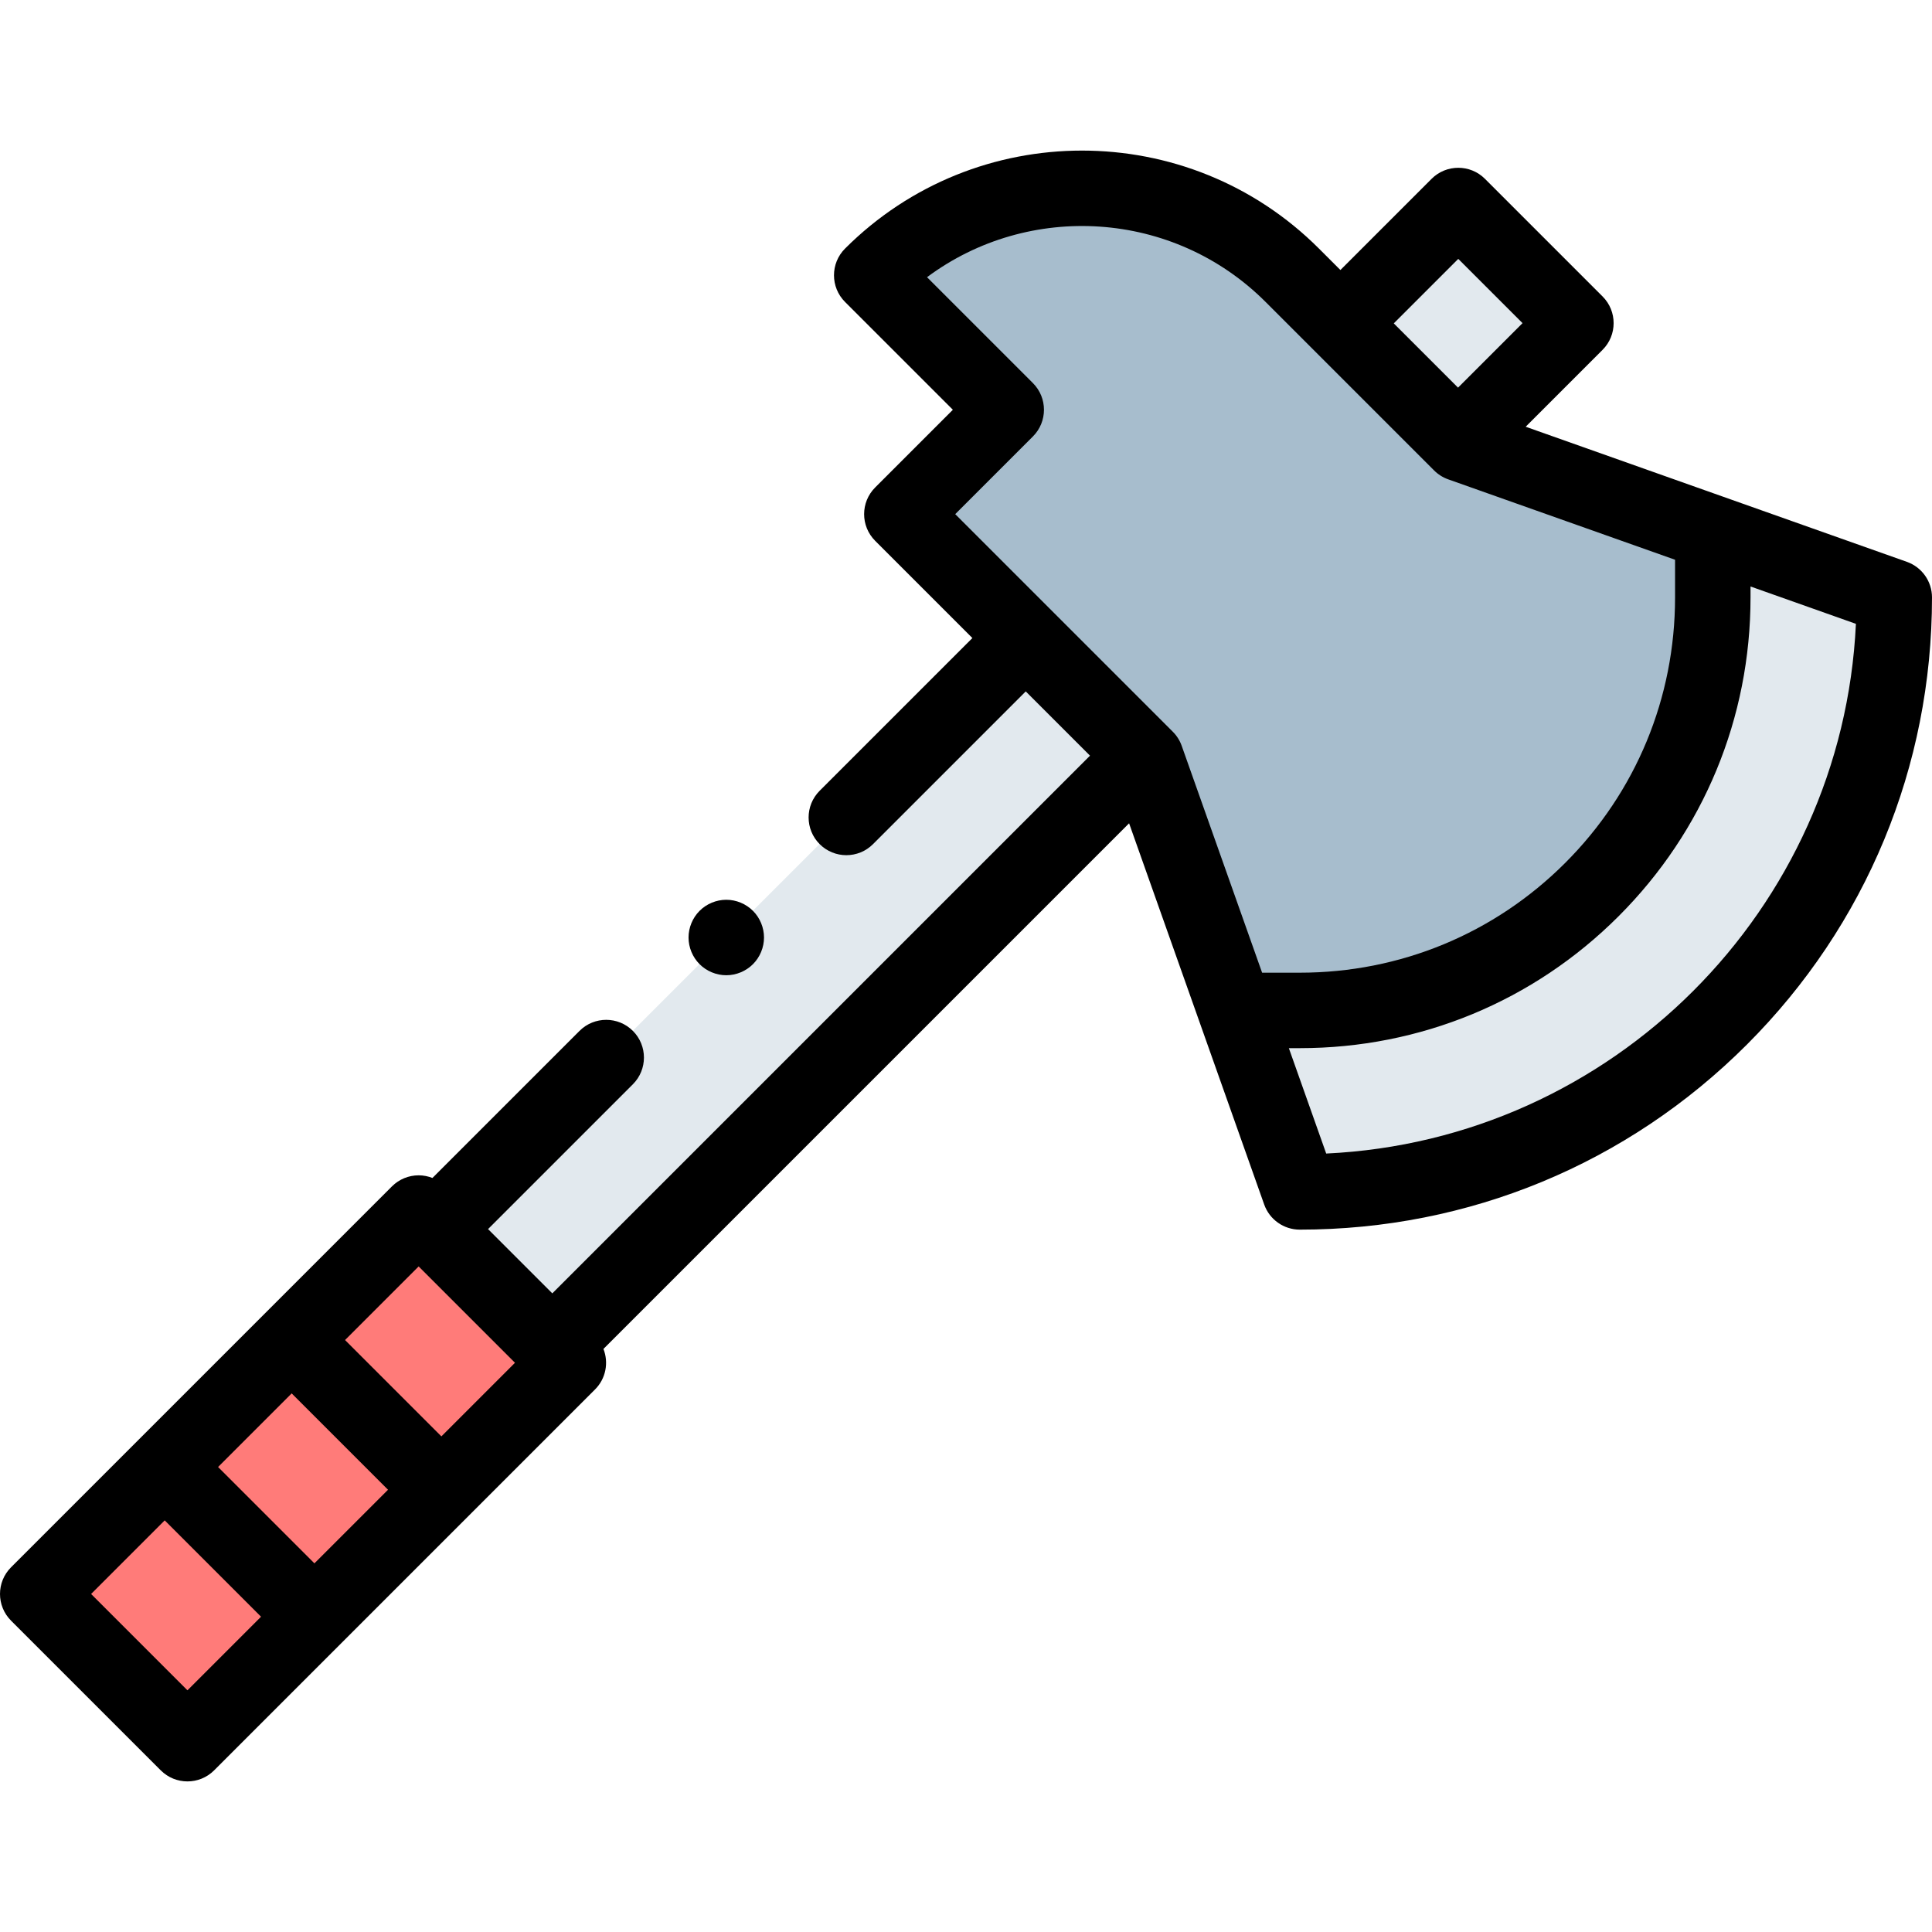
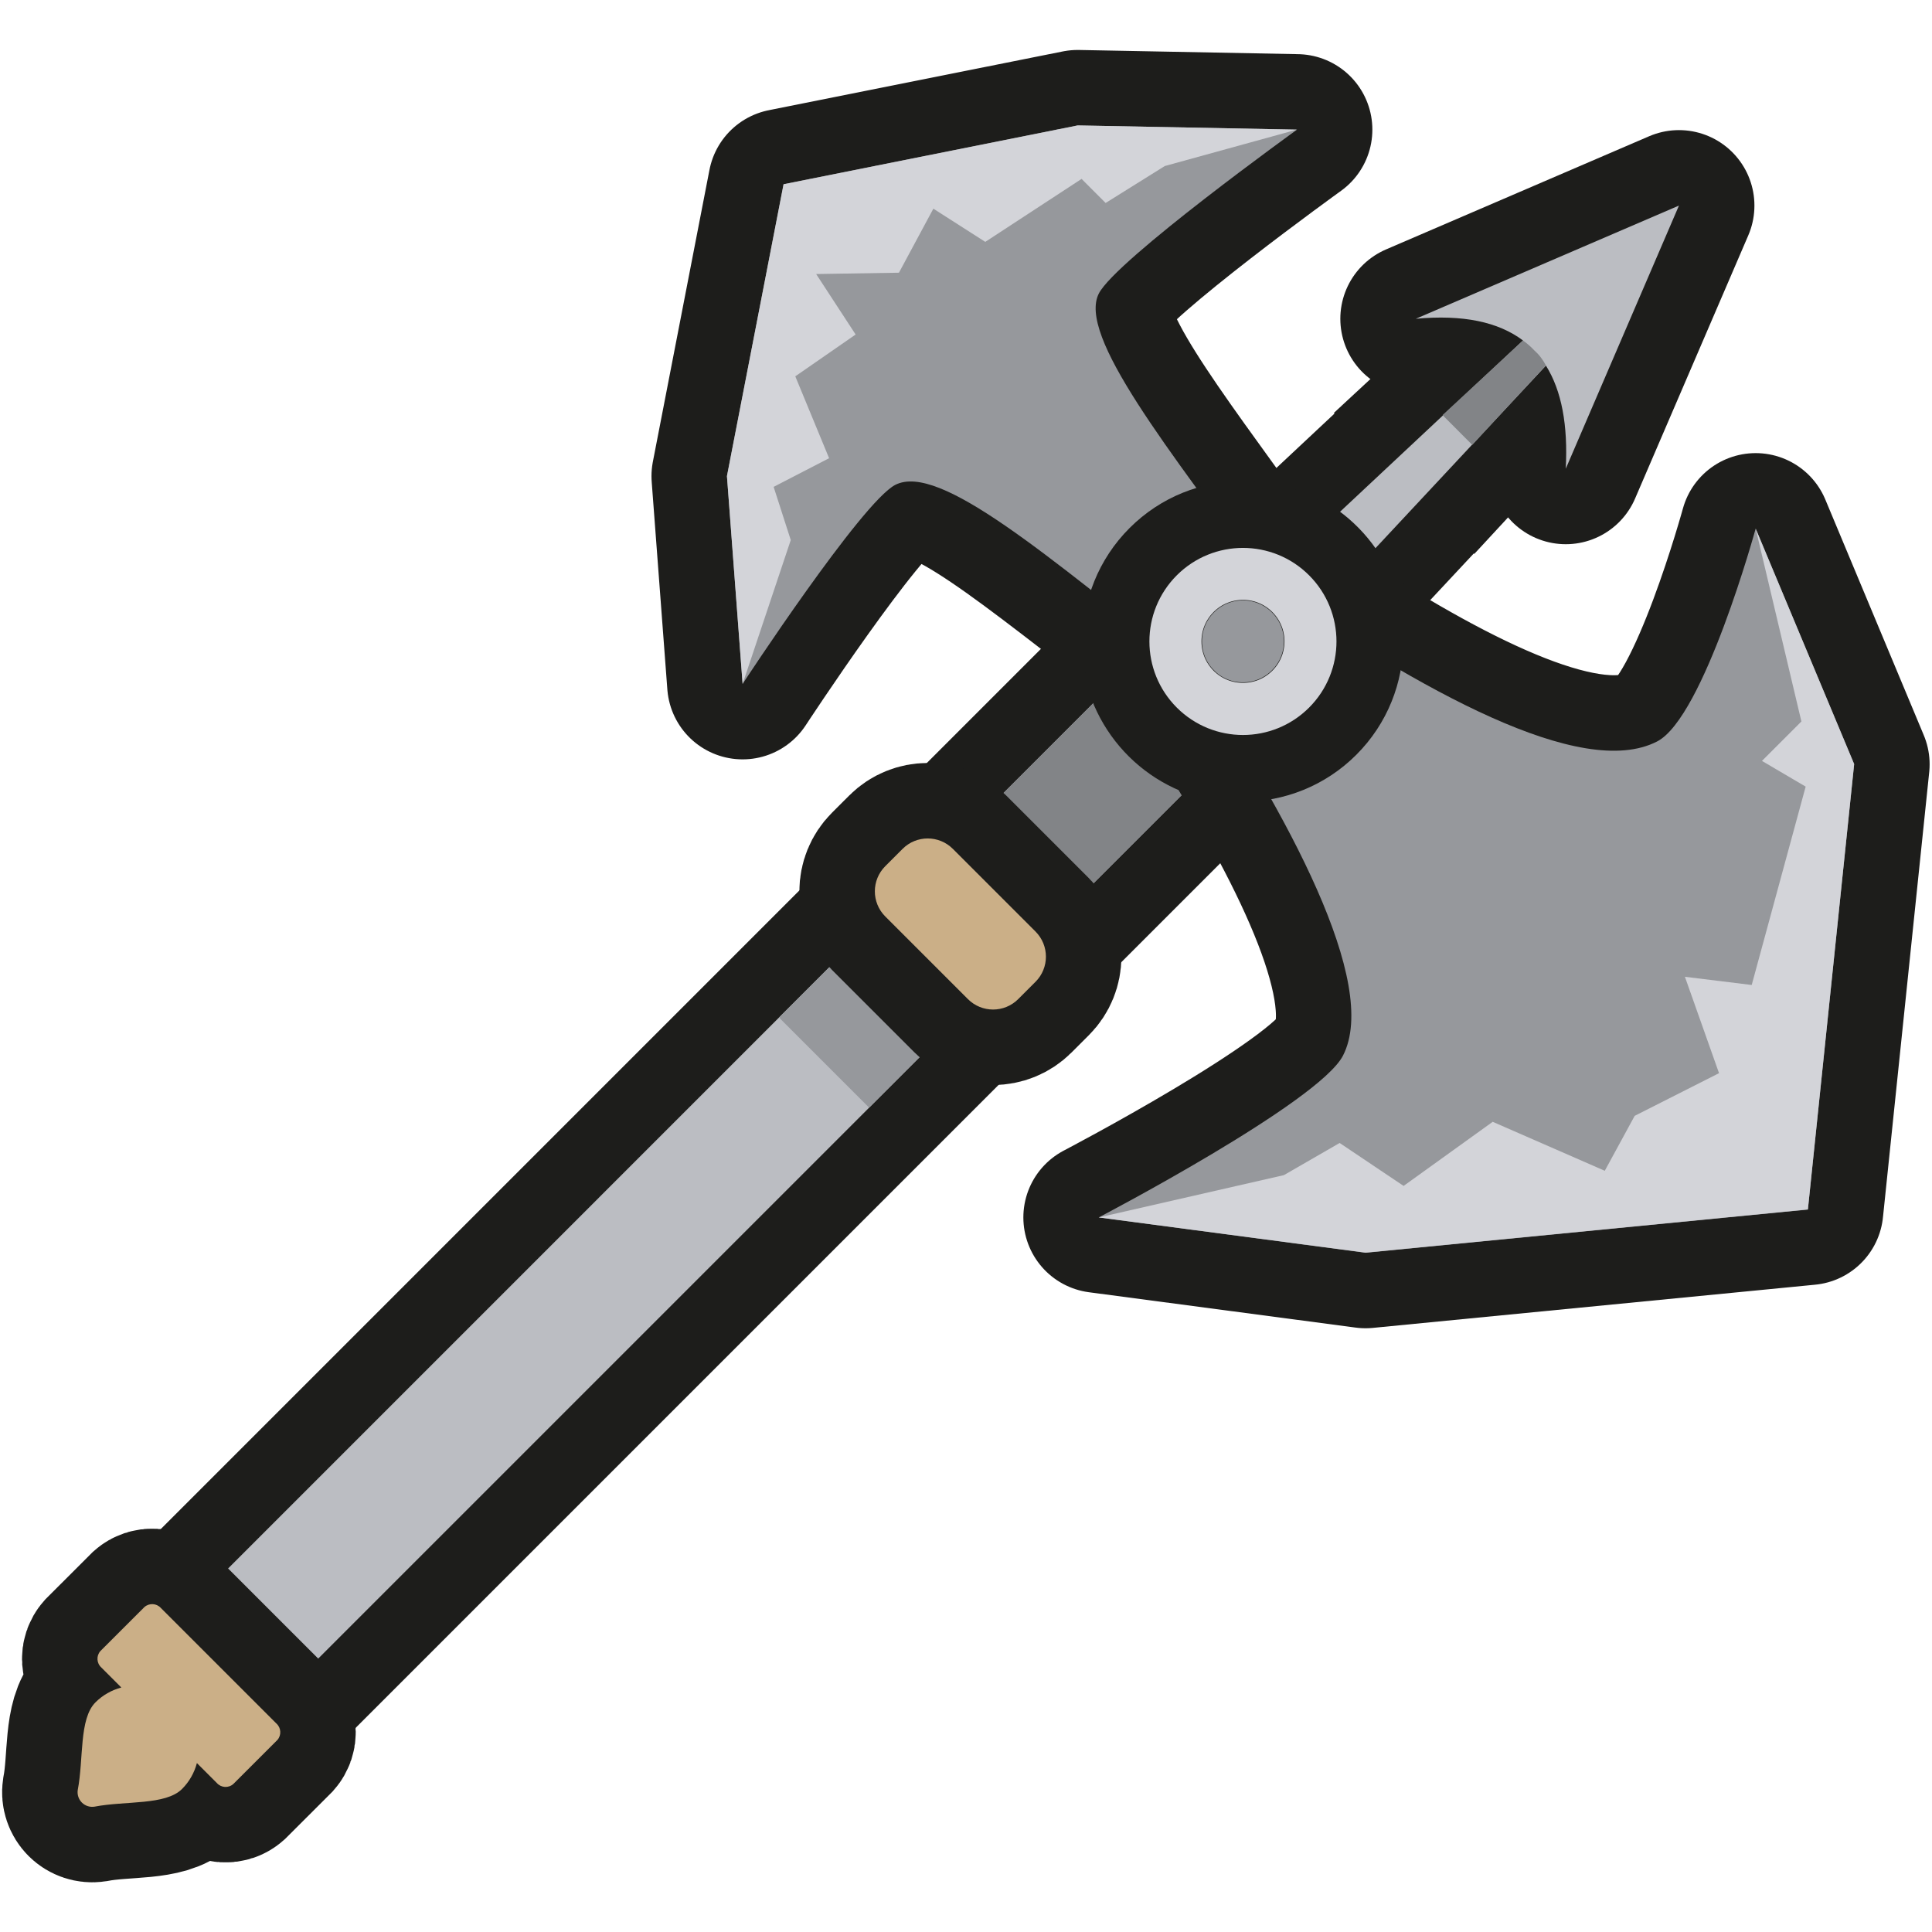
- <svg xmlns="http://www.w3.org/2000/svg" id="Capa_1" enable-background="new 0 0 512 512" height="512" viewBox="0 0 512 512" width="512">
-   <g id="XMLID_1404_">
-     <g id="XMLID_1377_">
-       <path id="XMLID_1447_" d="m98.702 241.82h219.058v44.084h-219.058z" fill="#e2e9ee" transform="matrix(.707 -.707 .707 .707 -125.589 224.525)" />
-     </g>
-     <g id="XMLID_1349_">
-       <path id="XMLID_1438_" d="m365.763 63.036h42.505v44.084h-42.505z" fill="#e2e9ee" transform="matrix(.707 -.707 .707 .707 53.195 298.58)" />
-     </g>
-     <g id="XMLID_1350_">
-       <path id="XMLID_1437_" d="m502 158.317c0 87.083-70.466 157.549-157.549 157.549l-40.71-114.872-64.739-64.739 27.66-27.66-35.646-35.646c30.777-30.777 80.676-30.777 111.453 0l44.659 44.659z" fill="#e2e9ee" />
-     </g>
-     <g id="XMLID_1295_">
-       <g id="XMLID_1322_">
-         <path d="m453.908 141.273v17.044c0 29.271-11.376 56.768-32.032 77.425-20.657 20.657-48.153 32.033-77.425 32.032h-17.044l-23.667-66.78-64.739-64.739 27.66-27.66-35.646-35.646c30.777-30.777 80.676-30.777 111.453 0l44.659 44.659z" fill="#a7bdcd" />
-       </g>
-     </g>
-     <g id="XMLID_234_">
-       <path id="XMLID_181_" d="m52.256 320.404h56.107v142.759h-56.107z" fill="#ff7b79" transform="matrix(-.707 -.707 .707 -.707 -139.937 725.603)" />
-     </g>
-     <g id="XMLID_1449_">
-       <path id="XMLID_1482_" d="m505.34 148.891-101.022-35.802 20.382-20.382c3.905-3.905 3.905-10.237 0-14.143l-31.172-31.172c-3.905-3.904-10.237-3.904-14.143 0l-24.165 24.166-5.681-5.681c-34.626-34.626-90.968-34.627-125.595 0-3.905 3.905-3.905 10.237 0 14.142l28.575 28.575-20.589 20.59c-3.905 3.905-3.905 10.237.001 14.142l25.761 25.761-40.473 40.473c-3.905 3.905-3.905 10.237 0 14.143 1.953 1.953 4.512 2.929 7.071 2.929s5.119-.976 7.071-2.929l40.473-40.473 17.029 17.029-142.495 142.495-17.03-17.03 38.384-38.384c3.905-3.905 3.905-10.237 0-14.143-3.905-3.905-10.237-3.905-14.143 0l-38.976 38.976c-1.155-.454-2.393-.701-3.658-.701-2.652 0-5.196 1.054-7.071 2.929l-100.945 100.947c-3.905 3.905-3.905 10.237 0 14.143l39.673 39.673c1.953 1.953 4.512 2.929 7.071 2.929s5.119-.977 7.071-2.929l100.946-100.945c2.902-2.902 3.643-7.143 2.231-10.734l139.301-139.301 35.802 101.022c1.415 3.992 5.191 6.66 9.426 6.66 44.788 0 86.872-17.418 118.501-49.047 31.63-31.63 49.049-73.714 49.049-118.502 0-4.235-2.668-8.011-6.66-9.426zm-118.883-80.285 17.03 17.03-17.094 17.094-17.03-17.03zm-275.512 267.01 25.531 25.532-19.506 19.506-25.532-25.531zm-27.623 78.686-25.531-25.531 19.506-19.506 25.532 25.531zm-33.649 33.649-25.531-25.531 19.506-19.506 25.531 25.531zm261.138-254.029-57.667-57.667 20.589-20.59c3.905-3.905 3.905-10.237 0-14.142l-28.062-28.063c26.925-20.057 65.299-17.869 89.727 6.559l44.659 44.658c1.053 1.053 2.327 1.857 3.73 2.354l60.121 21.307v9.979c0 26.601-10.335 51.585-29.104 70.353-18.768 18.768-43.753 29.104-70.353 29.104h-9.979l-21.307-60.121c-.496-1.404-1.3-2.679-2.354-3.731zm40.647 111.779-9.897-27.928h2.891.002c31.94 0 61.949-12.417 84.493-34.961 22.546-22.545 34.962-52.553 34.961-84.496v-2.891l27.928 9.897c-3.561 75.798-64.582 136.818-140.378 140.379z" />
-       <path id="XMLID_1584_" d="m192.47 258.449c2.63 0 5.21-1.07 7.07-2.93s2.93-4.44 2.93-7.07-1.07-5.21-2.93-7.07-4.44-2.93-7.07-2.93-5.21 1.07-7.07 2.93-2.93 4.44-2.93 7.07 1.07 5.21 2.93 7.07 4.44 2.93 7.07 2.93z" />
-     </g>
+ <svg xmlns="http://www.w3.org/2000/svg" viewBox="0 0 512 512">
+   <defs>
+     <style>.cls-1,.cls-2{fill:none;stroke-width:40px;}.cls-1,.cls-2,.cls-8{stroke:#1d1d1b;}.cls-1{stroke-linecap:round;stroke-linejoin:round;}.cls-2,.cls-8,.cls-9{stroke-miterlimit:10;}.cls-3{fill:#bbbdc2;}.cls-4{fill:#828487;}.cls-5{fill:#cbaf87;}.cls-6{fill:#96989c;}.cls-7,.cls-8,.cls-9{fill:#d3d4d9;}.cls-8{stroke-width:20px;}.cls-9{stroke:#d3d4d9;stroke-width:6px;}</style>
+   </defs>
+   <g id="Слой_2" data-name="Слой 2">
+     <path class="cls-1" d="M375.2,84.48l34.87-15,34.87-15-15,34.87-15,34.87c.61-11.54-1.09-20.7-5.25-27.33L351.51,159.2c-1.31,1.54-1.66,3.33-.81,4.17l3.2,3.21c.94.94.41,3-1.18,4.57L70.41,453.46c-1.59,1.59-3.64,2.12-4.57,1.19l-20.5-20.5c-.94-.94-.41-3,1.19-4.57l282.3-282.31c1.59-1.59,3.64-2.12,4.57-1.19l3.51,3.51c.85.85,2.65.49,4.19-.84l62.51-58.52C397.07,85.3,387.67,83.32,375.2,84.48Z" />
+     <path class="cls-2" d="M406.57,92.82a19.45,19.45,0,0,0-3.07-2.66l.11.07L382.29,110l7.88,7.91,19.49-21.08v0A13.31,13.31,0,0,0,406.57,92.82Z" />
+     <path class="cls-3" d="M375.2,84.48l34.87-15,34.87-15-15,34.87-15,34.87c.61-11.54-1.09-20.7-5.25-27.33L351.51,159.2c-1.31,1.54-1.66,3.33-.81,4.17l3.2,3.21c.94.94.41,3-1.18,4.57L70.41,453.46c-1.59,1.59-3.64,2.12-4.57,1.19l-20.5-20.5c-.94-.94-.41-3,1.19-4.57l282.3-282.31c1.59-1.59,3.64-2.12,4.57-1.19l3.51,3.51c.85.85,2.65.49,4.19-.84l62.51-58.52C397.07,85.3,387.67,83.32,375.2,84.48Z" />
+     <path class="cls-4" d="M406.57,92.82a19.45,19.45,0,0,0-3.07-2.66l.11.07L382.29,110l7.88,7.91,19.49-21.08v0A13.31,13.31,0,0,0,406.57,92.82Z" />
+     <path class="cls-2" d="M42.64,426.14l30.61,30.61a3.11,3.11,0,0,1,.26,4.36L61.83,472.78a3.09,3.09,0,0,1-4.36-.26l-5.29-5.29a15.17,15.17,0,0,1-3.93,6.86c-4.4,4.39-15,3.1-23.25,4.7a3.88,3.88,0,0,1-4.4-4.4c1.6-8.26.31-18.85,4.7-23.25a15.11,15.11,0,0,1,6.86-3.93l-5.29-5.29a3.11,3.11,0,0,1-.27-4.37l11.68-11.67A3.11,3.11,0,0,1,42.64,426.14Z" />
+     <path class="cls-5" d="M42.64,426.14l30.61,30.61a3.11,3.11,0,0,1,.26,4.36L61.83,472.78a3.09,3.09,0,0,1-4.36-.26l-5.29-5.29a15.17,15.17,0,0,1-3.93,6.86c-4.4,4.39-15,3.1-23.25,4.7a3.88,3.88,0,0,1-4.4-4.4c1.6-8.26.31-18.85,4.7-23.25a15.11,15.11,0,0,1,6.86-3.93l-5.29-5.29a3.11,3.11,0,0,1-.27-4.37l11.68-11.67A3.11,3.11,0,0,1,42.64,426.14Z" />
+     <path class="cls-4" d="M333.89,190,310,166.09l-61.53,61.53c6.64-2.55,18-6,23.9-1.3,6.64,5.35,2.58,18.42,0,25.19Z" />
+     <path class="cls-1" d="M465.27,140.08s-13.71,50-26.11,56.41c-17.48,9-52.05-8-87.21-30.67a22.87,22.87,0,0,0-21.71-18.73C306.68,114.17,285.91,88,291.18,77.75c4.6-8.9,52.51-43.4,52.51-43.4l-58.1-1.11L207.65,48.82l-15,77.36,4.15,55.06s31.55-48.15,40.45-52.74c10.7-5.52,35.59,16.27,69.22,41.73a22.91,22.91,0,0,0,19,22.35c21.53,34.38,39,70.56,30.45,87.18-6.4,12.4-64.72,42.87-64.72,42.87L361.89,332l117.22-11.45,12.26-118Z" />
+     <path class="cls-6" d="M491.37,202.49l-26.1-62.41s-13.71,50-26.11,56.41c-20.09,10.37-62.75-13.65-102.94-41.13-26.89-36.72-50.75-66.54-45-77.61,4.6-8.9,52.51-43.4,52.51-43.4l-58.1-1.11L207.65,48.82l-15,77.36,4.15,55.06s31.55-48.15,40.45-52.74c11.64-6,40.13,18.69,78.26,48.72,25.61,38.38,50.25,83.42,40.39,102.54-6.4,12.4-64.72,42.87-64.72,42.87L361.89,332l117.22-11.45Z" />
+     <rect class="cls-6" x="215.42" y="257.54" width="20.27" height="33.78" transform="translate(-127.99 239.87) rotate(-45)" />
+     <rect class="cls-2" x="229.6" y="232.21" width="49.82" height="25.33" rx="9.42" transform="translate(247.7 -108.25) rotate(45)" />
+     <rect class="cls-5" x="229.6" y="232.21" width="49.82" height="25.33" rx="9.42" transform="translate(247.7 -108.25) rotate(45)" />
+     <polygon class="cls-7" points="491.37 202.49 465.27 140.08 477.39 191.2 466.94 201.65 478.52 208.46 464.22 261.03 446.52 258.86 455.56 284.4 433.21 295.71 425.28 310.27 395.58 297.29 371.97 314.28 355.02 302.9 340.25 311.42 291.18 322.63 361.89 331.96 479.11 320.51 491.37 202.49" />
+     <path class="cls-8" d="M352.37,147a32.49,32.49,0,1,0,0,45.95A32.49,32.49,0,0,0,352.37,147Zm-37.72,37.72a20.86,20.86,0,1,1,29.49,0A20.87,20.87,0,0,1,314.65,184.74Z" />
+     <polygon class="cls-7" points="205.02 129.02 219.72 121.43 210.76 99.73 226.75 88.65 216.29 72.62 238.23 72.27 247.35 55.3 261.11 64.1 286.63 47.41 293 53.79 308.68 44 343.69 34.35 285.59 33.24 207.66 48.83 192.65 126.18 196.8 181.25 209.56 143.12 205.02 129.02" />
+     <path class="cls-9" d="M344.8,154.58a21.79,21.79,0,1,0,0,30.82A21.8,21.8,0,0,0,344.8,154.58Zm-25.29,25.3a14,14,0,1,1,19.78,0A14,14,0,0,1,319.51,179.88Z" />
  </g>
</svg>
